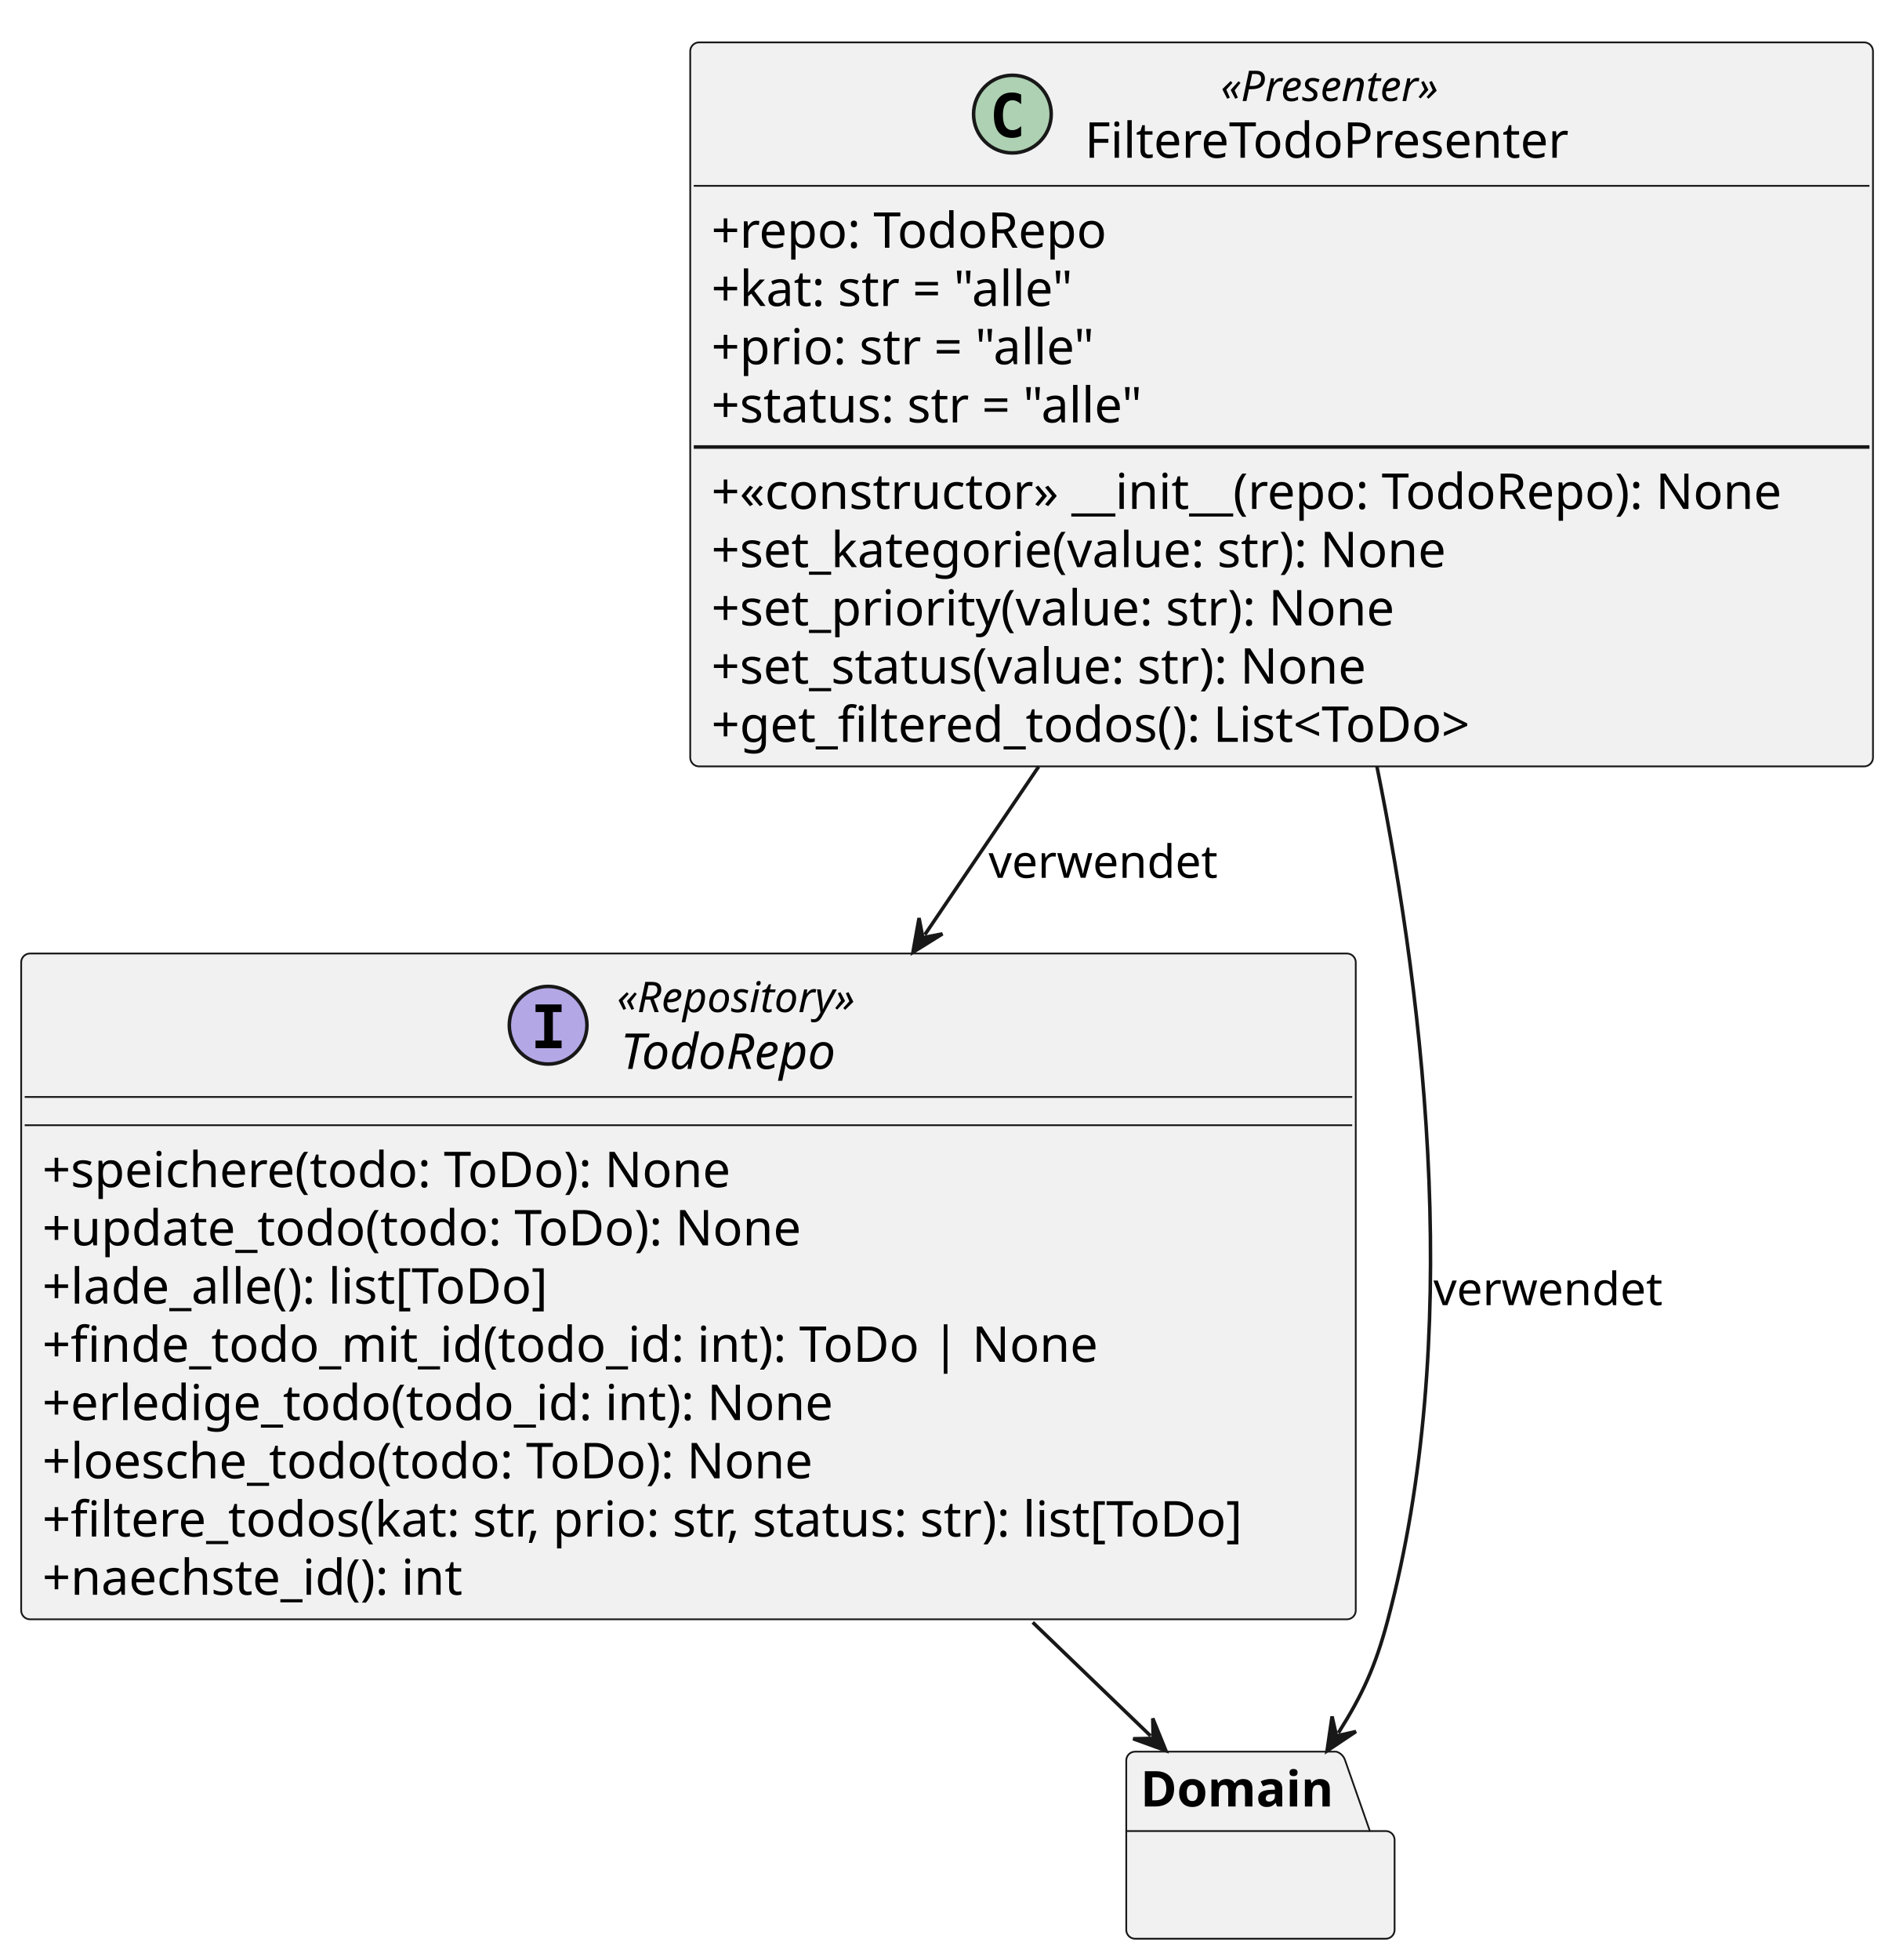
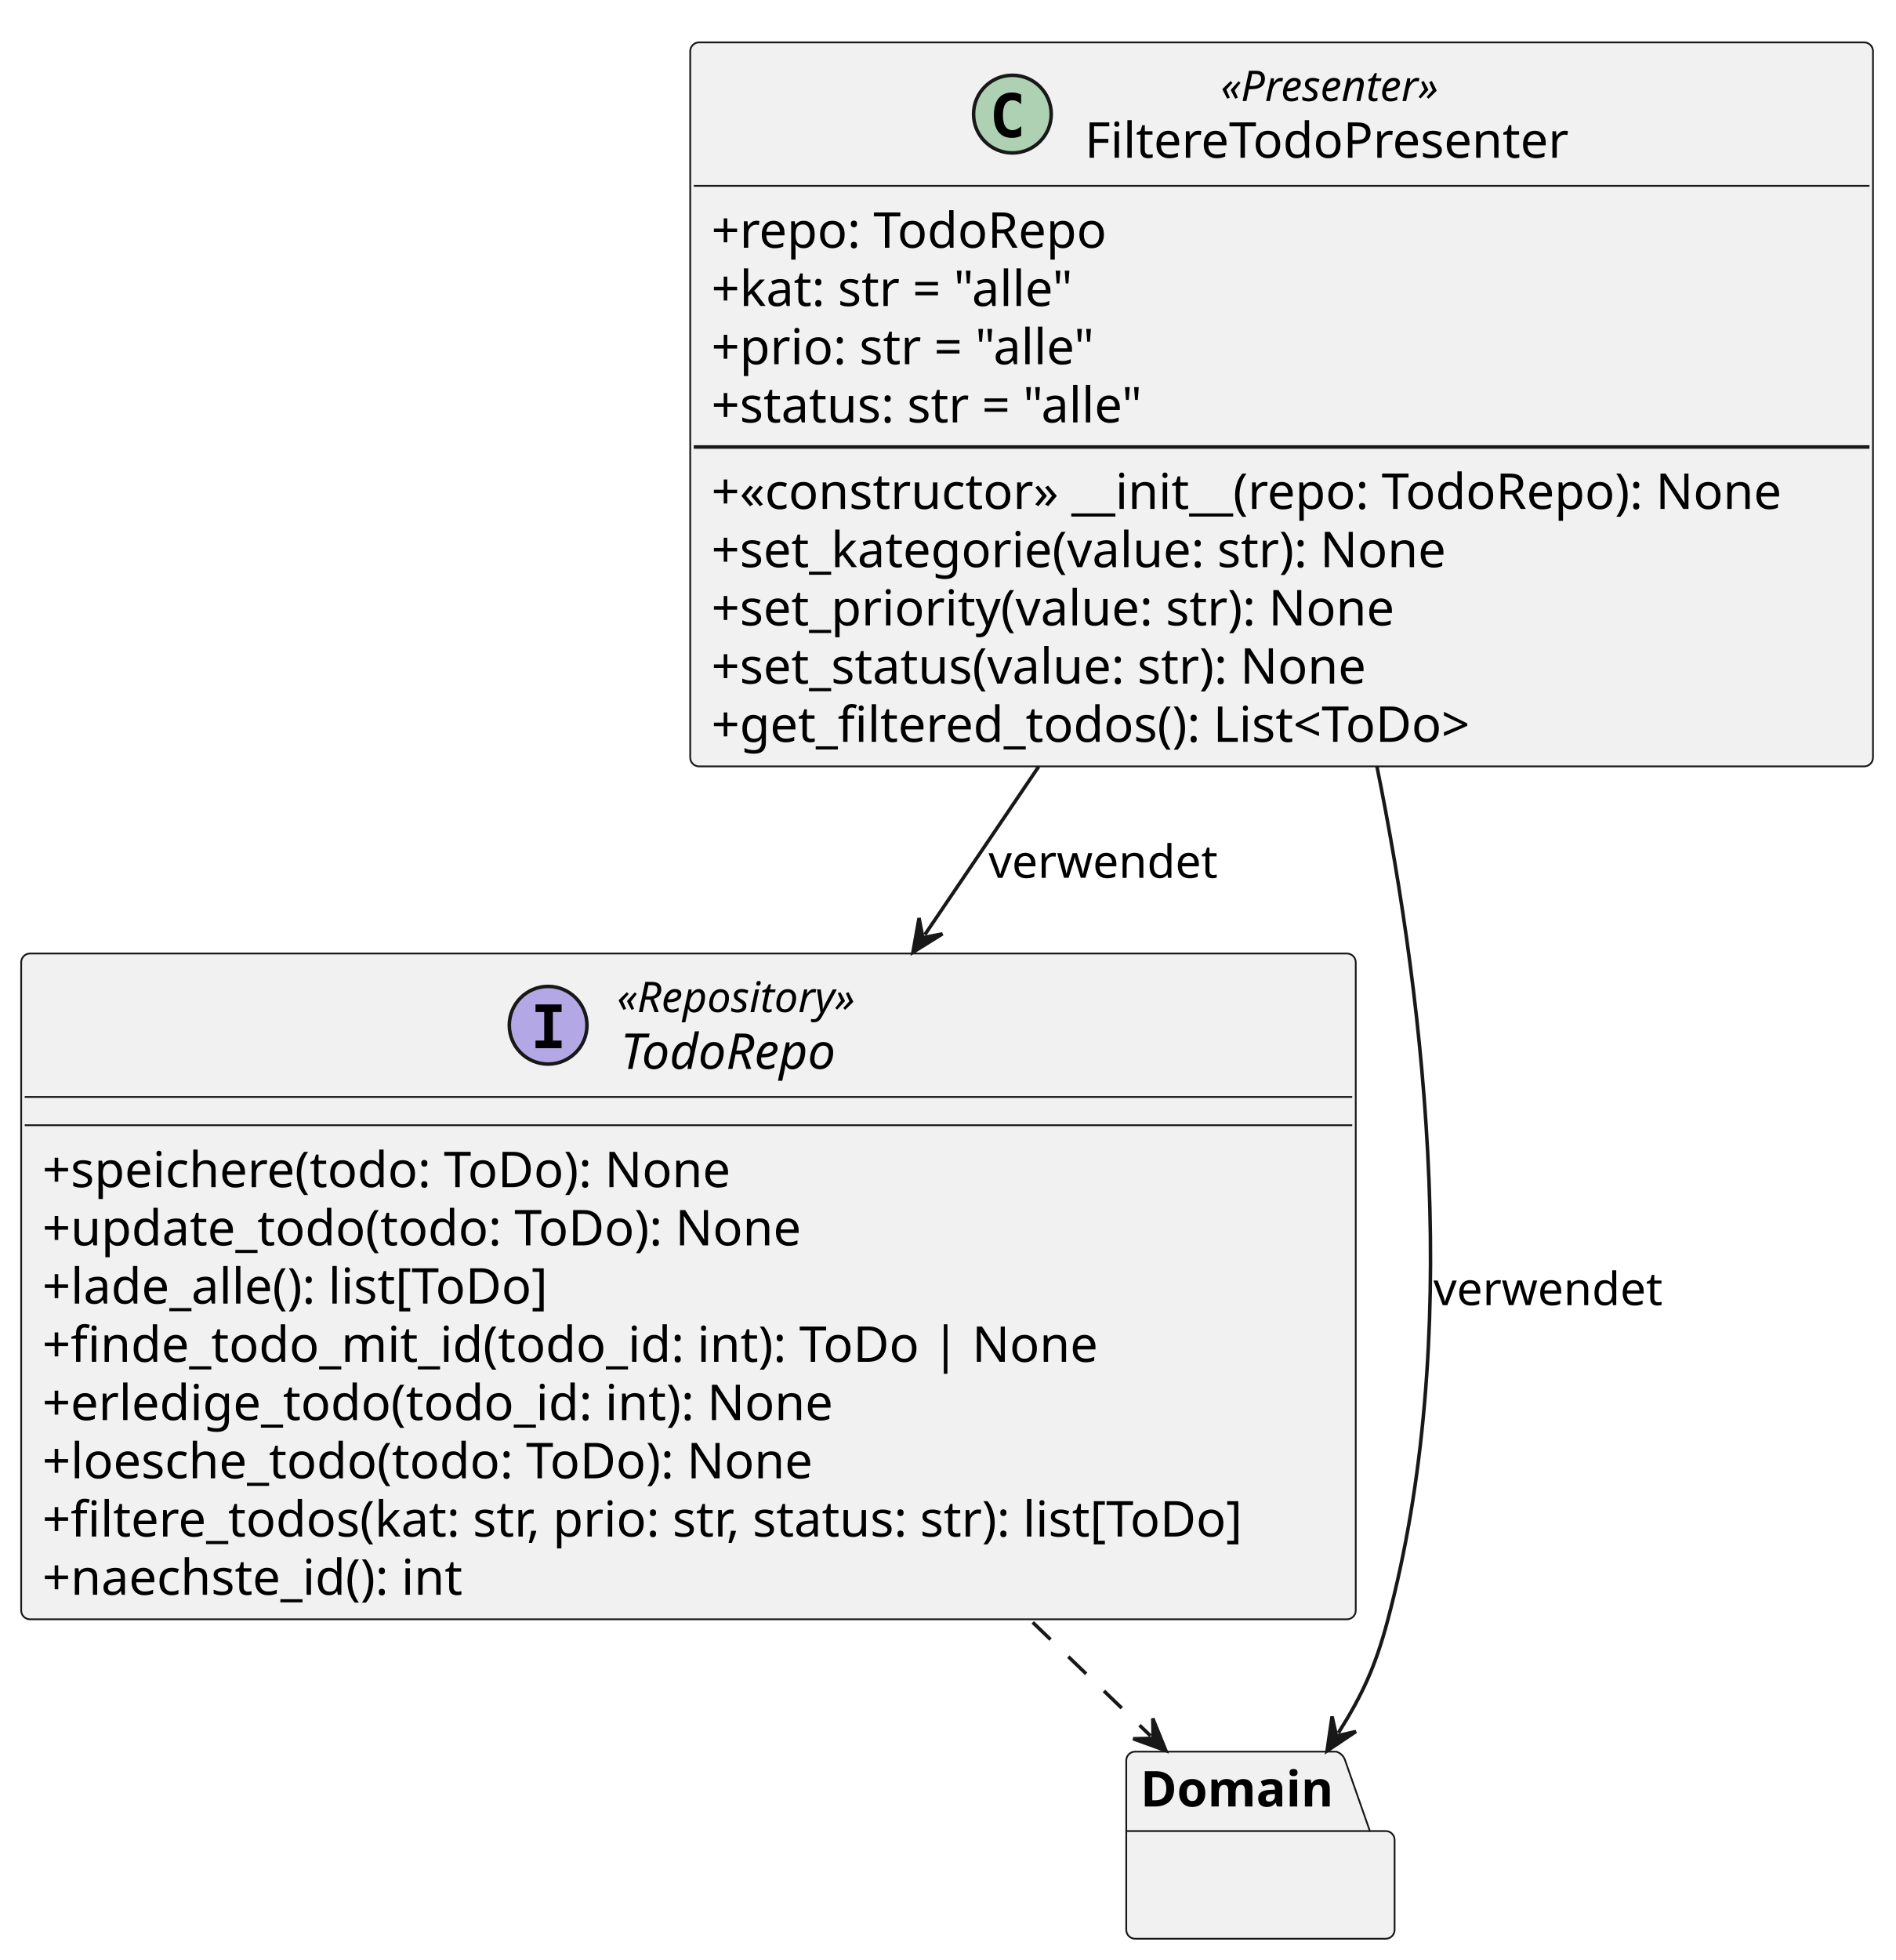
<svg xmlns="http://www.w3.org/2000/svg" contentStyleType="text/css" height="555px" preserveAspectRatio="none" style="width:537px;height:555px;background:#FFFFFF;" version="1.1" viewBox="0 0 537 555" width="537px" zoomAndPan="magnify">
  <defs />
  <g>
    <g id="elem_FiltereTodoPresenter">
      <rect codeLine="5" fill="#F1F1F1" height="205.016" id="FiltereTodoPresenter" rx="2.5" ry="2.5" style="stroke:#181818;stroke-width:0.5;" width="335" x="195.5" y="12" />
      <ellipse cx="286.75" cy="32.31" fill="#ADD1B2" rx="11" ry="11" style="stroke:#181818;stroke-width:1.0;" />
      <path d="M289.223,38.454 Q288.642,38.752 288.003,38.902 Q287.364,39.051 286.658,39.051 Q284.151,39.051 282.832,37.399 Q281.512,35.748 281.512,32.627 Q281.512,29.497 282.832,27.845 Q284.151,26.193 286.658,26.193 Q287.364,26.193 288.011,26.343 Q288.659,26.492 289.223,26.791 L289.223,29.514 Q288.592,28.933 287.999,28.663 Q287.405,28.393 286.774,28.393 Q285.43,28.393 284.745,29.46 Q284.06,30.526 284.06,32.627 Q284.06,34.718 284.745,35.785 Q285.43,36.852 286.774,36.852 Q287.405,36.852 287.999,36.582 Q288.592,36.312 289.223,35.731 Z " fill="#000000" />
      <text fill="#000000" font-family="sans-serif" font-size="12" font-style="italic" lengthAdjust="spacing" textLength="67" x="345.75" y="28.602">«Presenter»</text>
      <text fill="#000000" font-family="sans-serif" font-size="14" lengthAdjust="spacing" textLength="144" x="307.25" y="44.668">FiltereTodoPresenter</text>
      <line style="stroke:#181818;stroke-width:0.5;" x1="196.5" x2="529.5" y1="52.621" y2="52.621" />
      <text fill="#000000" font-family="sans-serif" font-size="14" lengthAdjust="spacing" textLength="122" x="201.5" y="70.156">+repo: TodoRepo</text>
      <text fill="#000000" font-family="sans-serif" font-size="14" lengthAdjust="spacing" textLength="111" x="201.5" y="86.644">+kat: str = "alle"</text>
      <text fill="#000000" font-family="sans-serif" font-size="14" lengthAdjust="spacing" textLength="118" x="201.5" y="103.133">+prio: str = "alle"</text>
      <text fill="#000000" font-family="sans-serif" font-size="14" lengthAdjust="spacing" textLength="131" x="201.5" y="119.621">+status: str = "alle"</text>
      <line style="stroke:#181818;stroke-width:1.0;" x1="196.5" x2="529.5" y1="126.574" y2="126.574" />
      <text fill="#000000" font-family="sans-serif" font-size="14" lengthAdjust="spacing" textLength="323" x="201.5" y="144.109">+«constructor» __init__(repo: TodoRepo): None</text>
      <text fill="#000000" font-family="sans-serif" font-size="14" lengthAdjust="spacing" textLength="219" x="201.5" y="160.598">+set_kategorie(value: str): None</text>
      <text fill="#000000" font-family="sans-serif" font-size="14" lengthAdjust="spacing" textLength="204" x="201.5" y="177.086">+set_priority(value: str): None</text>
      <text fill="#000000" font-family="sans-serif" font-size="14" lengthAdjust="spacing" textLength="195" x="201.5" y="193.574">+set_status(value: str): None</text>
      <text fill="#000000" font-family="sans-serif" font-size="14" lengthAdjust="spacing" textLength="235" x="201.5" y="210.062">+get_filtered_todos(): List&lt;ToDo&gt;</text>
    </g>
    <g id="elem_TodoRepo">
      <rect codeLine="20" fill="#F1F1F1" height="188.527" id="TodoRepo" rx="2.5" ry="2.5" style="stroke:#181818;stroke-width:0.5;" width="378" x="6" y="270" />
      <ellipse cx="155.25" cy="290.31" fill="#B4A7E5" rx="11" ry="11" style="stroke:#181818;stroke-width:1.0;" />
      <path d="M151.678,286.576 L151.678,284.418 L159.057,284.418 L159.057,286.576 L156.592,286.576 L156.592,294.652 L159.057,294.652 L159.057,296.81 L151.678,296.81 L151.678,294.652 L154.143,294.652 L154.143,286.576 Z " fill="#000000" />
      <text fill="#000000" font-family="sans-serif" font-size="12" font-style="italic" lengthAdjust="spacing" textLength="73" x="174.75" y="286.602">«Repository»</text>
      <text fill="#000000" font-family="sans-serif" font-size="14" font-style="italic" lengthAdjust="spacing" textLength="71" x="175.75" y="302.668">TodoRepo</text>
      <line style="stroke:#181818;stroke-width:0.5;" x1="7" x2="383" y1="310.621" y2="310.621" />
      <line style="stroke:#181818;stroke-width:0.5;" x1="7" x2="383" y1="318.621" y2="318.621" />
      <text fill="#000000" font-family="sans-serif" font-size="14" lengthAdjust="spacing" textLength="208" x="12" y="336.156">+speichere(todo: ToDo): None</text>
      <text fill="#000000" font-family="sans-serif" font-size="14" lengthAdjust="spacing" textLength="229" x="12" y="352.644">+update_todo(todo: ToDo): None</text>
      <text fill="#000000" font-family="sans-serif" font-size="14" lengthAdjust="spacing" textLength="156" x="12" y="369.133">+lade_alle(): list[ToDo]</text>
      <text fill="#000000" font-family="sans-serif" font-size="14" lengthAdjust="spacing" textLength="316" x="12" y="385.621">+finde_todo_mit_id(todo_id: int): ToDo | None</text>
      <text fill="#000000" font-family="sans-serif" font-size="14" lengthAdjust="spacing" textLength="238" x="12" y="402.109">+erledige_todo(todo_id: int): None</text>
      <text fill="#000000" font-family="sans-serif" font-size="14" lengthAdjust="spacing" textLength="233" x="12" y="418.598">+loesche_todo(todo: ToDo): None</text>
      <text fill="#000000" font-family="sans-serif" font-size="14" lengthAdjust="spacing" textLength="366" x="12" y="435.086">+filtere_todos(kat: str, prio: str, status: str): list[ToDo]</text>
      <text fill="#000000" font-family="sans-serif" font-size="14" lengthAdjust="spacing" textLength="128" x="12" y="451.574">+naechste_id(): int</text>
    </g>
    <path d="M321.5,496 L378.5,496 A3.75,3.75 0 0 1 381,498.5 L388,518.488 L392.5,518.488 A2.5,2.5 0 0 1 395,520.988 L395,546.477 A2.5,2.5 0 0 1 392.5,548.977 L321.5,548.977 A2.5,2.5 0 0 1 319,546.477 L319,498.5 A2.5,2.5 0 0 1 321.5,496 " fill="#F1F1F1" style="stroke:#181818;stroke-width:0.5;" />
    <line style="stroke:#181818;stroke-width:0.5;" x1="319" x2="388" y1="518.488" y2="518.488" />
    <text fill="#000000" font-family="sans-serif" font-size="14" font-weight="bold" lengthAdjust="spacing" textLength="56" x="323" y="511.535">Domain</text>
    <polygon fill="#181818" points="258.575,269.651,266.935,264.443,261.38,265.511,260.311,259.956,258.575,269.651" style="stroke:#181818;stroke-width:1.0;" />
    <path d="M294.183,217.087 C282.403,234.476 273.576,247.507 261.94,264.683 " fill="none" style="stroke:#181818;stroke-width:1.0;" />
    <text fill="#000000" font-family="sans-serif" font-size="13" lengthAdjust="spacing" textLength="64" x="280" y="248.568">verwendet</text>
    <polygon fill="#181818" points="375.872,495.783,384.057,490.304,378.54,491.554,377.29,486.037,375.872,495.783" style="stroke:#181818;stroke-width:1.0;" />
    <path d="M390.001,217.051 C404.031,286.29 414.263,379.483 393,459 C389.539,471.944 385.882,479.911 379.073,490.708 " fill="none" style="stroke:#181818;stroke-width:1.0;" />
    <text fill="#000000" font-family="sans-serif" font-size="13" lengthAdjust="spacing" textLength="64" x="406" y="369.568">verwendet</text>
    <polygon fill="#181818" points="330.219,495.711,326.511,486.587,326.618,492.243,320.962,492.35,330.219,495.711" style="stroke:#181818;stroke-width:1.0;" />
-     <path d="M292.508,459.396 C306.312,472.689 315.126,481.177 325.897,491.549 " fill="none" style="stroke:#181818;stroke-width:1.0;" />
+     <path d="M292.508,459.396 C306.312,472.689 315.126,481.177 325.897,491.549 " fill="none" style="stroke:#181818;stroke-width:1.0;stroke-dasharray:7.0,7.0;" />
  </g>
</svg>
